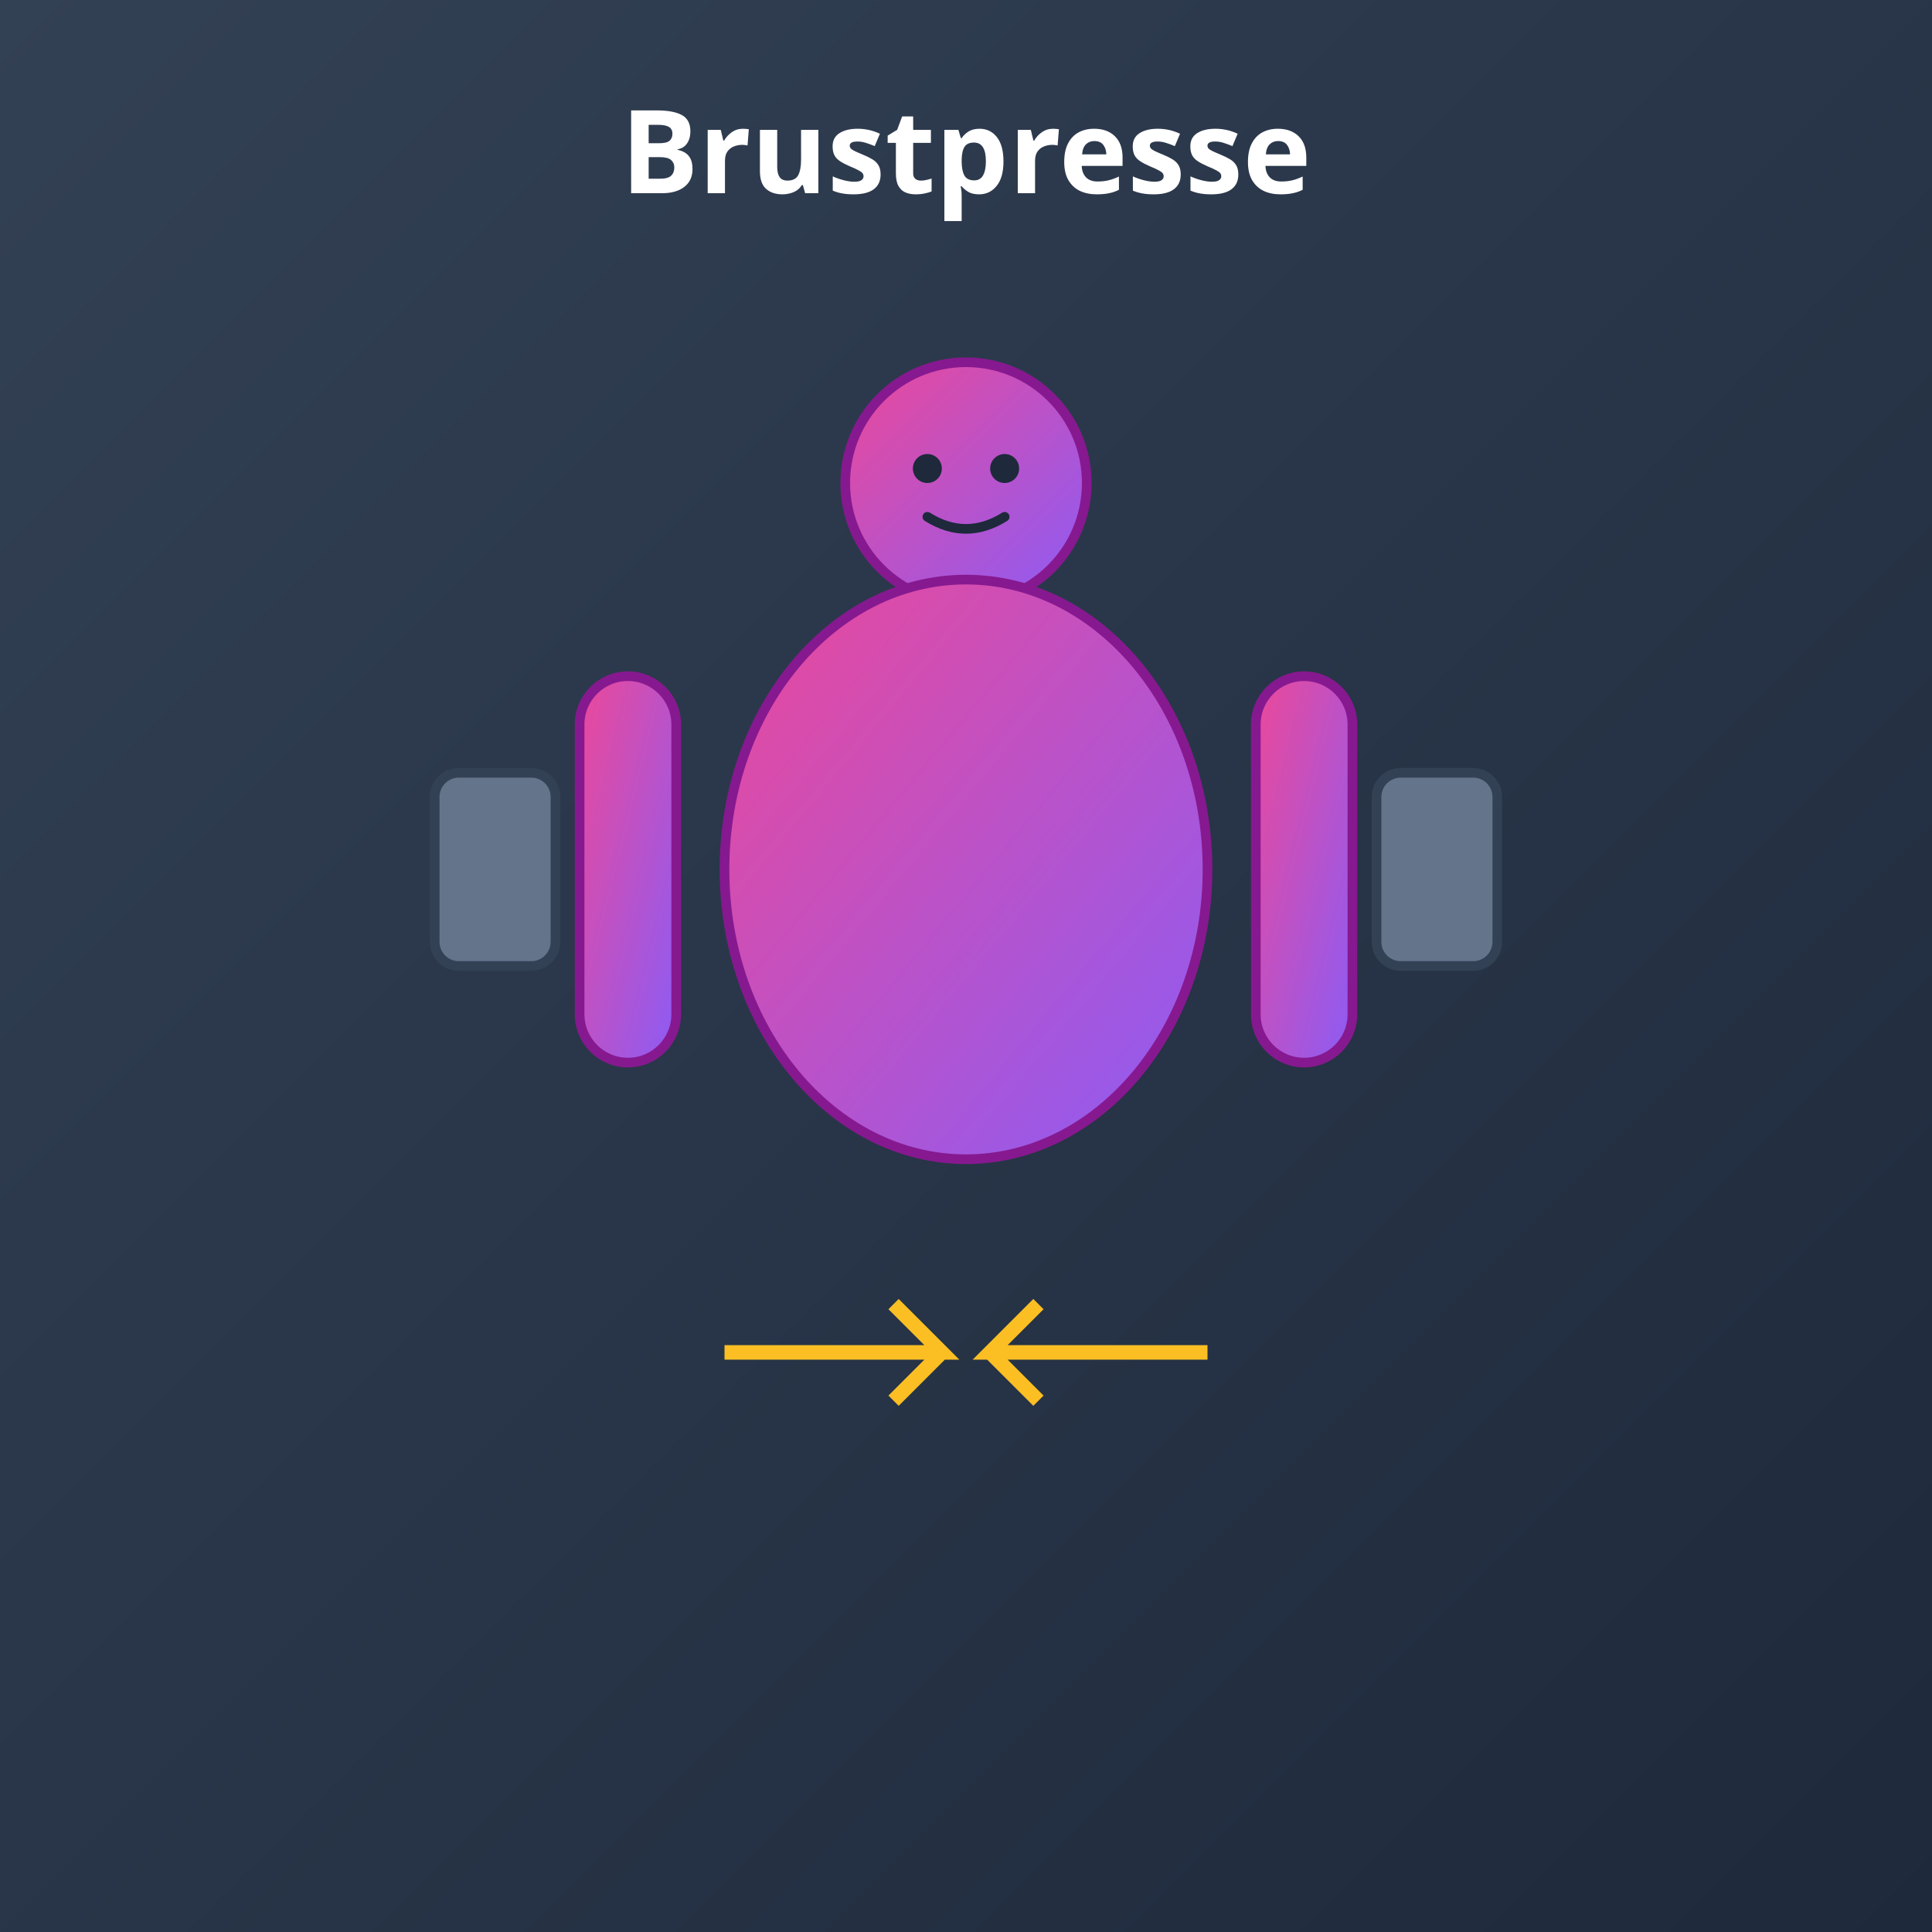
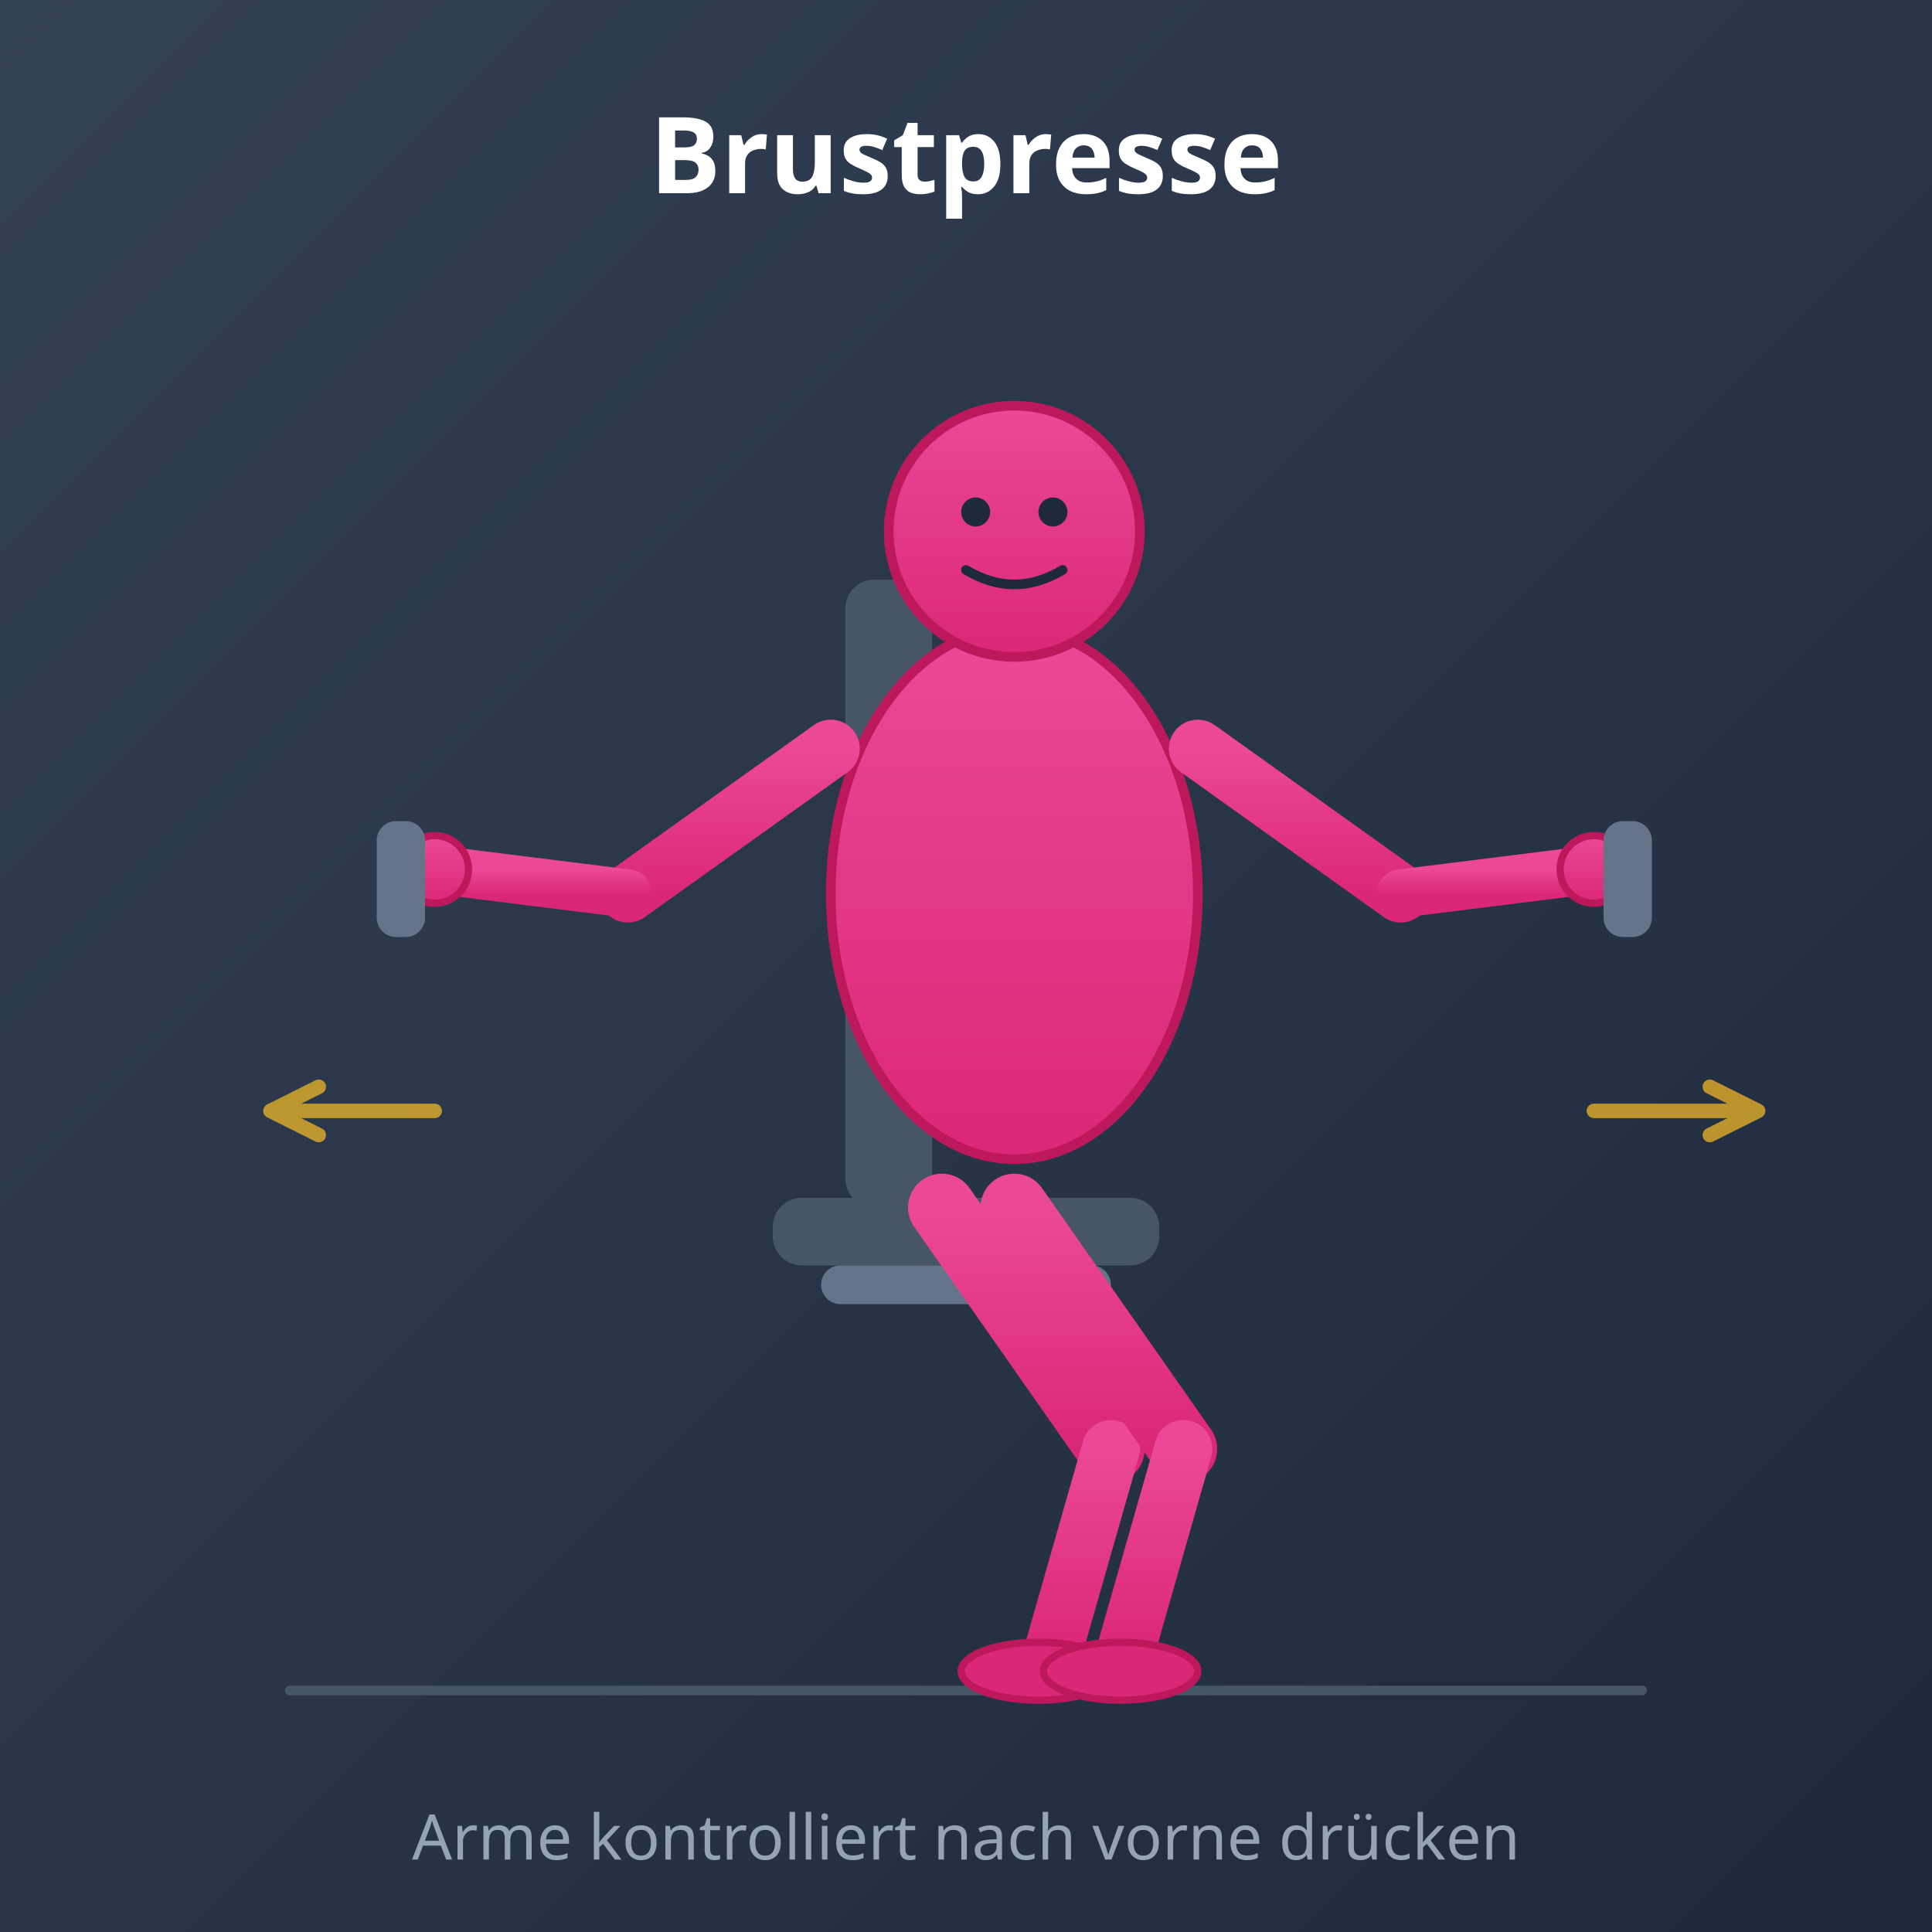
<svg xmlns="http://www.w3.org/2000/svg" width="400" height="400" viewBox="0 0 400 400">
  <defs>
-     <linearGradient id="bg4" x1="0%" y1="0%" x2="100%" y2="100%">
-       <stop offset="0%" style="stop-color:#334155;stop-opacity:1" />
-       <stop offset="100%" style="stop-color:#1e293b;stop-opacity:1" />
+     <linearGradient id="bgBP" x1="0%" y1="0%" x2="100%" y2="100%">
+       <stop offset="0%" stop-color="#334155" />
+       <stop offset="100%" stop-color="#1e293b" />
    </linearGradient>
-     <linearGradient id="body4" x1="0%" y1="0%" x2="100%" y2="100%">
-       <stop offset="0%" style="stop-color:#ec4899;stop-opacity:1" />
-       <stop offset="100%" style="stop-color:#8b5cf6;stop-opacity:1" />
+     <linearGradient id="bodyBP" x1="0%" y1="0%" x2="0%" y2="100%">
+       <stop offset="0%" stop-color="#ec4899" />
+       <stop offset="100%" stop-color="#db2777" />
    </linearGradient>
  </defs>
-   <rect width="400" height="400" fill="url(#bg4)" />
-   <text x="200" y="40" font-family="system-ui" font-size="24" font-weight="bold" fill="#ffffff" text-anchor="middle">Brustpresse</text>
-   <circle cx="200" cy="100" r="25" fill="url(#body4)" stroke="#86198f" stroke-width="2" />
-   <circle cx="192" cy="97" r="3" fill="#1e293b" />
-   <circle cx="208" cy="97" r="3" fill="#1e293b" />
-   <path d="M 192 107 Q 200 112 208 107" stroke="#1e293b" stroke-width="2" fill="none" stroke-linecap="round" />
-   <ellipse cx="200" cy="180" rx="50" ry="60" fill="url(#body4)" stroke="#86198f" stroke-width="2" />
-   <rect x="120" y="140" width="20" height="80" rx="10" fill="url(#body4)" stroke="#86198f" stroke-width="2">
-     <animate attributeName="width" values="20;80;20" dur="2s" repeatCount="indefinite" />
+   <rect width="400" height="400" fill="url(#bgBP)" />
+   <text x="200" y="40" font-family="system-ui,sans-serif" font-size="22" font-weight="bold" fill="#ffffff" text-anchor="middle">Brustpresse</text>
+   <rect x="175" y="120" width="18" height="130" rx="6" fill="#475569" />
+   <rect x="160" y="248" width="80" height="14" rx="6" fill="#475569" />
+   <rect x="170" y="262" width="60" height="8" rx="4" fill="#64748b" />
+   <line x1="60" y1="350" x2="340" y2="350" stroke="#475569" stroke-width="2" stroke-linecap="round" />
+   <line x1="195" y1="250" x2="230" y2="300" stroke="url(#bodyBP)" stroke-width="14" stroke-linecap="round" />
+   <line x1="230" y1="300" x2="218" y2="342" stroke="url(#bodyBP)" stroke-width="12" stroke-linecap="round" />
+   <line x1="210" y1="250" x2="245" y2="300" stroke="url(#bodyBP)" stroke-width="14" stroke-linecap="round" />
+   <line x1="245" y1="300" x2="233" y2="342" stroke="url(#bodyBP)" stroke-width="12" stroke-linecap="round" />
+   <ellipse cx="215" cy="346" rx="16" ry="6" fill="#db2777" stroke="#be185d" stroke-width="1.5" />
+   <ellipse cx="232" cy="346" rx="16" ry="6" fill="#db2777" stroke="#be185d" stroke-width="1.5" />
+   <ellipse cx="210" cy="185" rx="38" ry="55" fill="url(#bodyBP)" stroke="#be185d" stroke-width="2" />
+   <line x1="172" y1="155" x2="130" y2="185" stroke="url(#bodyBP)" stroke-width="12" stroke-linecap="round" />
+   <line x1="130" y1="185" x2="90" y2="180" stroke="url(#bodyBP)" stroke-width="10" stroke-linecap="round">
+     <animate attributeName="x2" values="90;60;90" dur="2.5s" repeatCount="indefinite" calcMode="spline" keySplines="0.4 0 0.6 1;0.4 0 0.6 1" />
+   </line>
+   <circle cx="90" cy="180" r="7" fill="url(#bodyBP)" stroke="#be185d" stroke-width="1.5">
+     <animate attributeName="cx" values="90;60;90" dur="2.5s" repeatCount="indefinite" calcMode="spline" keySplines="0.4 0 0.6 1;0.4 0 0.6 1" />
+   </circle>
+   <line x1="248" y1="155" x2="290" y2="185" stroke="url(#bodyBP)" stroke-width="12" stroke-linecap="round" />
+   <line x1="290" y1="185" x2="330" y2="180" stroke="url(#bodyBP)" stroke-width="10" stroke-linecap="round">
+     <animate attributeName="x2" values="330;360;330" dur="2.5s" repeatCount="indefinite" calcMode="spline" keySplines="0.4 0 0.6 1;0.4 0 0.6 1" />
+   </line>
+   <circle cx="330" cy="180" r="7" fill="url(#bodyBP)" stroke="#be185d" stroke-width="1.5">
+     <animate attributeName="cx" values="330;360;330" dur="2.5s" repeatCount="indefinite" calcMode="spline" keySplines="0.4 0 0.6 1;0.4 0 0.6 1" />
+   </circle>
+   <rect x="78" y="170" width="10" height="24" rx="4" fill="#64748b">
+     <animate attributeName="x" values="78;48;78" dur="2.5s" repeatCount="indefinite" calcMode="spline" keySplines="0.4 0 0.6 1;0.4 0 0.6 1" />
  </rect>
-   <rect x="260" y="140" width="20" height="80" rx="10" fill="url(#body4)" stroke="#86198f" stroke-width="2">
-     <animate attributeName="x" values="260;200;260" dur="2s" repeatCount="indefinite" />
-     <animate attributeName="width" values="20;80;20" dur="2s" repeatCount="indefinite" />
+   <rect x="332" y="170" width="10" height="24" rx="4" fill="#64748b">
+     <animate attributeName="x" values="332;362;332" dur="2.5s" repeatCount="indefinite" calcMode="spline" keySplines="0.4 0 0.6 1;0.4 0 0.6 1" />
  </rect>
-   <rect x="90" y="160" width="25" height="40" rx="5" fill="#64748b" stroke="#334155" stroke-width="2">
-     <animate attributeName="x" values="90;130;90" dur="2s" repeatCount="indefinite" />
-   </rect>
-   <rect x="285" y="160" width="25" height="40" rx="5" fill="#64748b" stroke="#334155" stroke-width="2">
-     <animate attributeName="x" values="285;245;285" dur="2s" repeatCount="indefinite" />
-   </rect>
-   <path d="M 150 280 L 195 280 L 185 270 M 195 280 L 185 290" stroke="#fbbf24" stroke-width="3" fill="none">
-     <animate attributeName="opacity" values="1;0.3;1" dur="2s" repeatCount="indefinite" />
-   </path>
-   <path d="M 250 280 L 205 280 L 215 270 M 205 280 L 215 290" stroke="#fbbf24" stroke-width="3" fill="none">
-     <animate attributeName="opacity" values="1;0.3;1" dur="2s" repeatCount="indefinite" />
-   </path>
+   <circle cx="210" cy="110" r="26" fill="url(#bodyBP)" stroke="#be185d" stroke-width="2" />
+   <circle cx="202" cy="106" r="3" fill="#1e293b" />
+   <circle cx="218" cy="106" r="3" fill="#1e293b" />
+   <path d="M200 118 Q210 124 220 118" stroke="#1e293b" stroke-width="2" fill="none" stroke-linecap="round" />
+   <g opacity="0.7">
+     <path d="M90 230 L60 230" stroke="#fbbf24" stroke-width="3" fill="none" stroke-linecap="round">
+       <animate attributeName="opacity" values="0.3;1;0.3" dur="2.5s" repeatCount="indefinite" />
+     </path>
+     <path d="M66 225 L56 230 L66 235" stroke="#fbbf24" stroke-width="3" fill="none" stroke-linecap="round" stroke-linejoin="round">
+       <animate attributeName="opacity" values="0.3;1;0.3" dur="2.5s" repeatCount="indefinite" />
+     </path>
+     <path d="M330 230 L360 230" stroke="#fbbf24" stroke-width="3" fill="none" stroke-linecap="round">
+       <animate attributeName="opacity" values="0.3;1;0.3" dur="2.5s" repeatCount="indefinite" />
+     </path>
+     <path d="M354 225 L364 230 L354 235" stroke="#fbbf24" stroke-width="3" fill="none" stroke-linecap="round" stroke-linejoin="round">
+       <animate attributeName="opacity" values="0.3;1;0.3" dur="2.5s" repeatCount="indefinite" />
+     </path>
+   </g>
+   <text x="200" y="385" font-family="system-ui,sans-serif" font-size="13" fill="#94a3b8" text-anchor="middle">Arme kontrolliert nach vorne drücken</text>
</svg>
